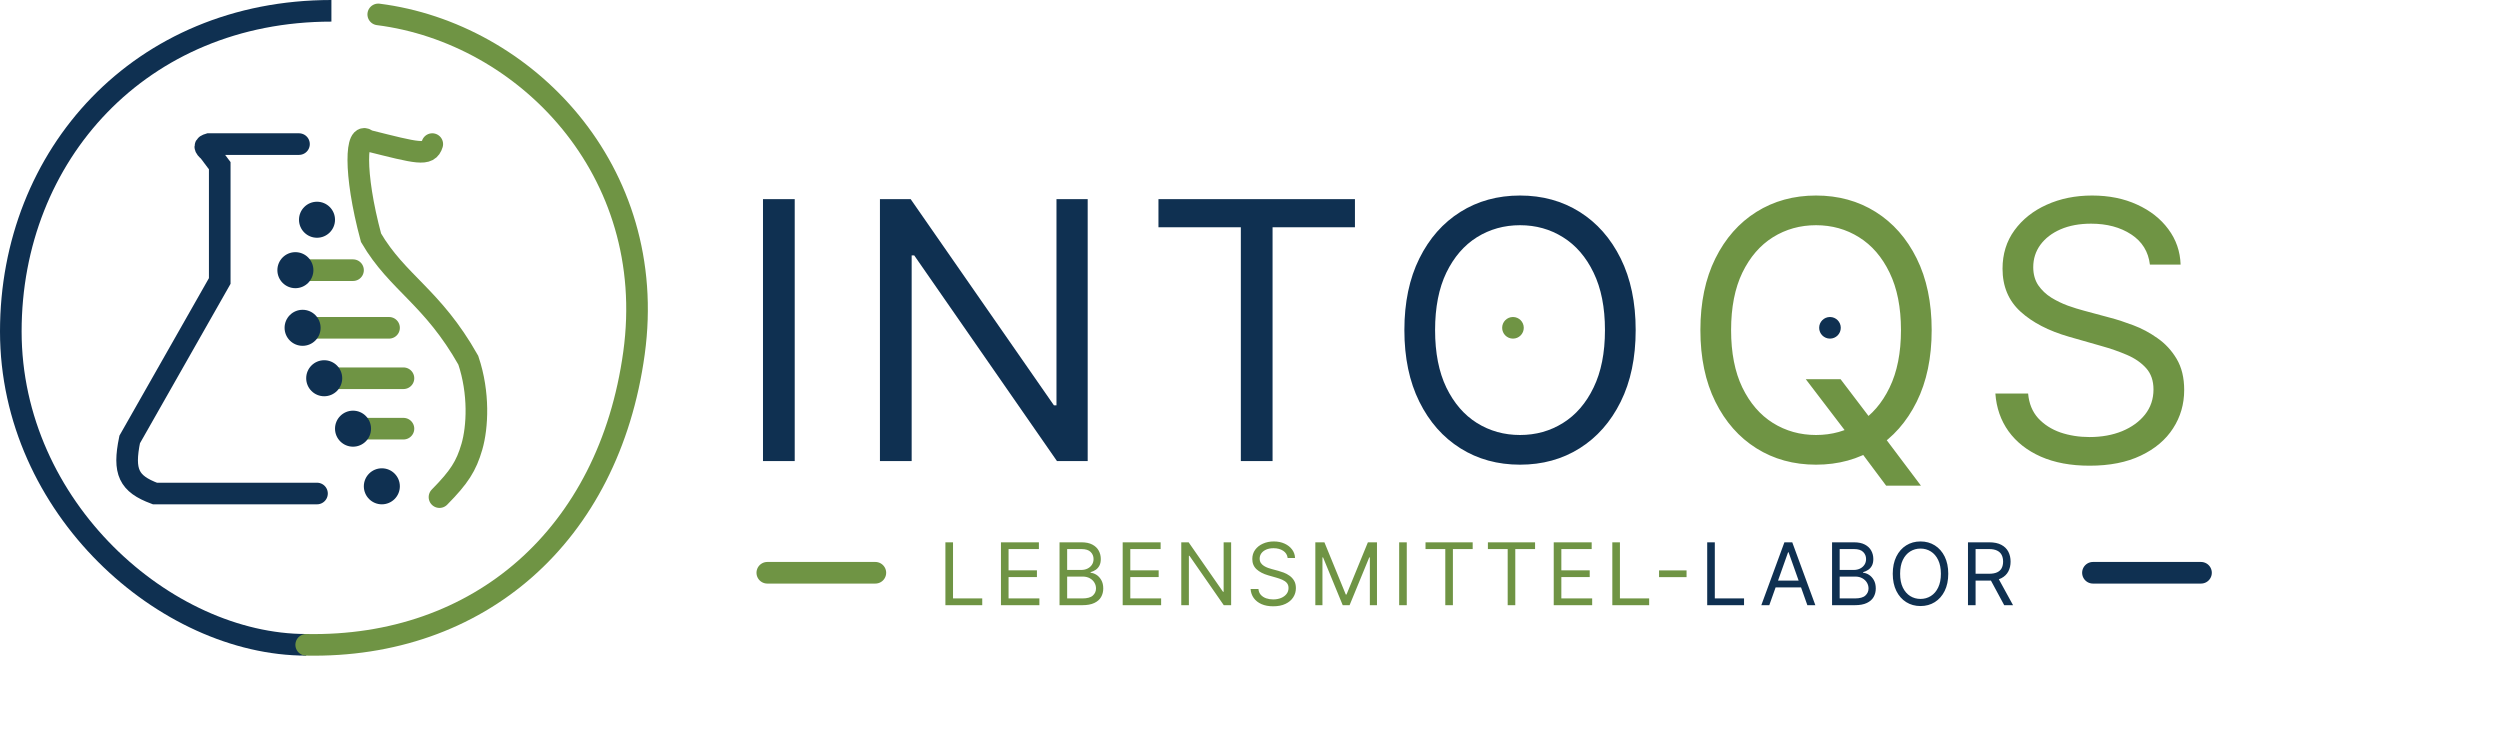
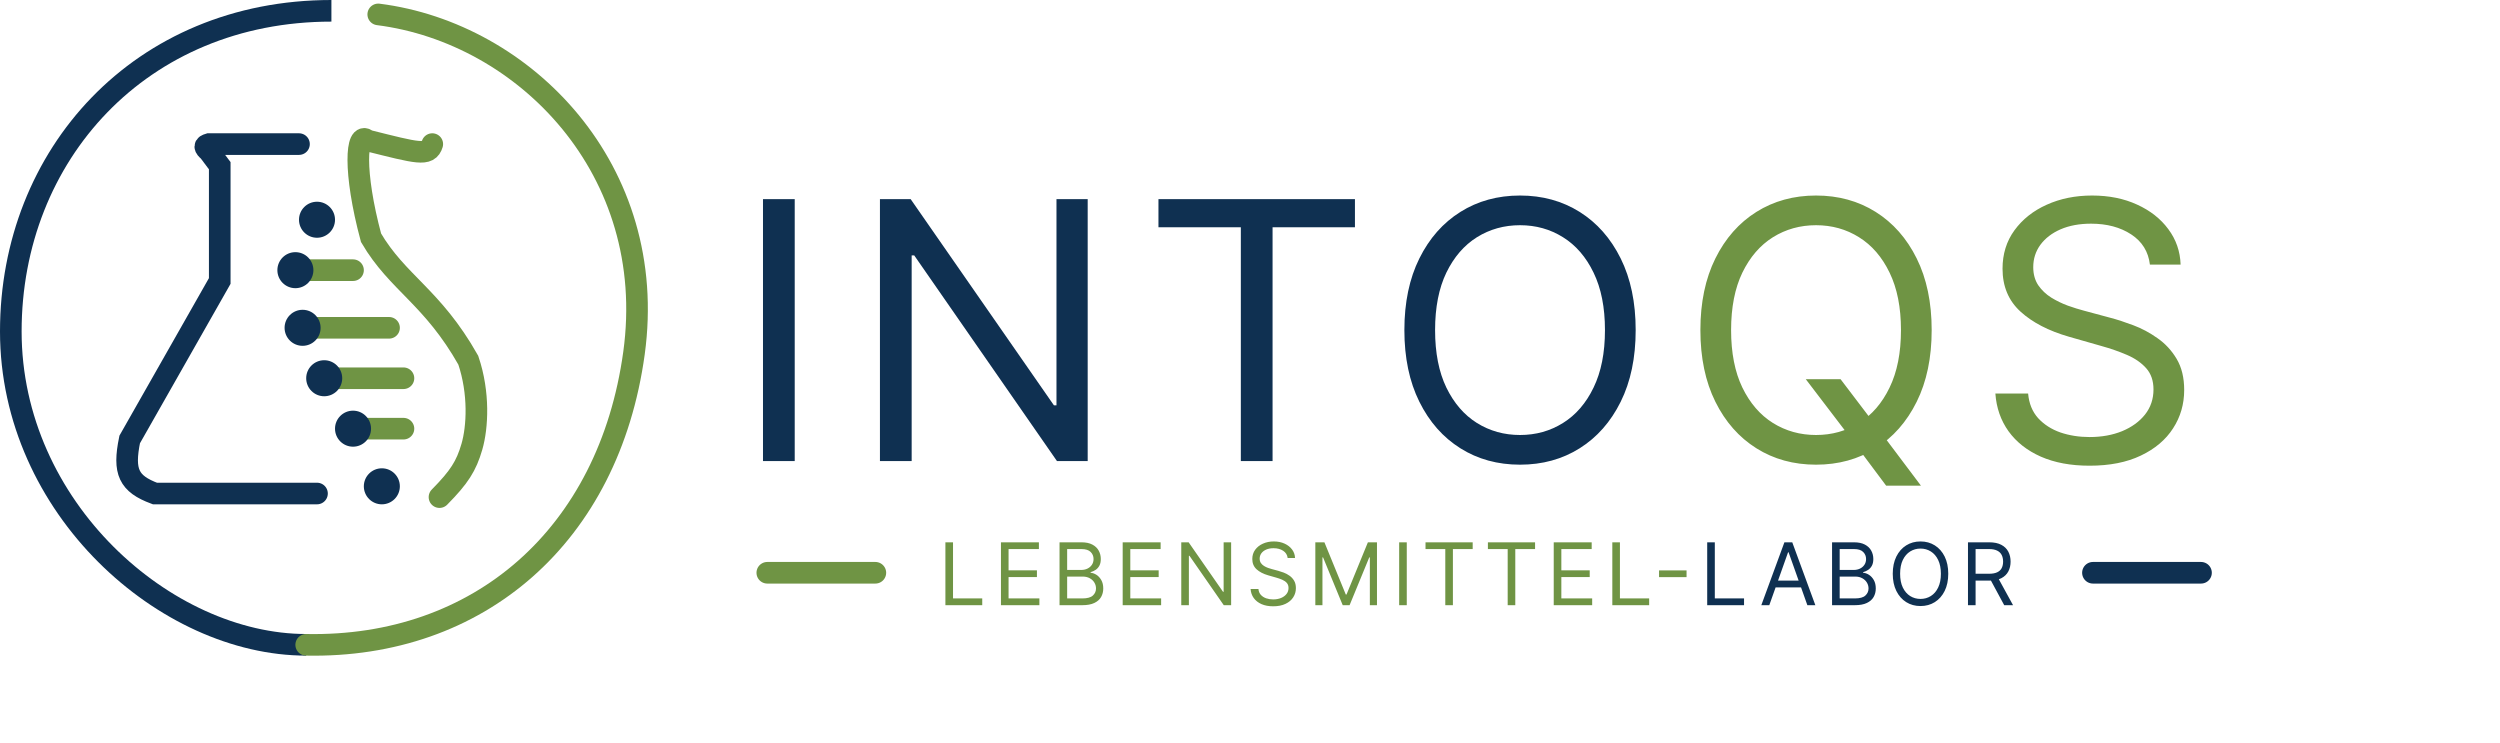
<svg xmlns="http://www.w3.org/2000/svg" width="347" height="103" viewBox="0 0 347 103" fill="none">
  <path d="M60 20C59.488 21.703 57.997 21.25 51 19.5C49.436 18.04 49.018 23.783 51.5 33C55.175 39.282 60.02 41.176 65 50C66.543 54.568 66.282 59.303 65.5 62C64.718 64.697 63.737 66.226 61 69" stroke="#6F9444" stroke-width="3" stroke-linecap="round" />
  <path d="M41 37.5H49" stroke="#6F9444" stroke-width="3" stroke-linecap="round" />
  <path d="M42 45.5H54M45 52.5H56M49.5 59.5H56" stroke="#6F9444" stroke-width="3" stroke-linecap="round" />
  <path d="M41.5 20H29C28.333 20.2 28.318 20.412 29 21L30.5 23V39L18 61C17.076 65.505 17.86 67.141 21.5 68.5H44" stroke="#0F3051" stroke-width="3" stroke-linecap="round" />
  <circle cx="44" cy="30.5" r="2.5" fill="#0F3051" />
  <circle cx="41" cy="37.5" r="2.5" fill="#0F3051" />
  <circle cx="42" cy="45.5" r="2.5" fill="#0F3051" />
  <circle cx="45" cy="52.5" r="2.5" fill="#0F3051" />
  <circle cx="49" cy="59.5" r="2.5" fill="#0F3051" />
  <path d="M42.5 89.5C23 89.5 1.5 70.5 1.5 46C1.5 21.5 19.5 1.5 46 1.5" stroke="#0F3051" stroke-width="3" />
  <path d="M52.5 2C72.866 4.584 91.485 23.617 88 49C84.515 74.383 66.423 89.974 42.5 89.5" stroke="#6F9444" stroke-width="3" stroke-linecap="round" />
  <circle cx="53" cy="67.5" r="2.5" fill="#0F3051" />
  <path d="M110.307 27.636V64H105.903V27.636H110.307ZM150.971 27.636V64H146.71L126.894 35.449H126.539V64H122.136V27.636H126.397L146.284 56.258H146.639V27.636H150.971ZM160.794 31.543V27.636H188.066V31.543H176.632V64H172.228V31.543H160.794ZM227.031 45.818C227.031 49.653 226.338 52.968 224.953 55.761C223.568 58.555 221.668 60.709 219.254 62.224C216.839 63.74 214.081 64.497 210.979 64.497C207.878 64.497 205.12 63.74 202.705 62.224C200.29 60.709 198.391 58.555 197.006 55.761C195.621 52.968 194.928 49.653 194.928 45.818C194.928 41.983 195.621 38.669 197.006 35.875C198.391 33.081 200.29 30.927 202.705 29.412C205.12 27.897 207.878 27.139 210.979 27.139C214.081 27.139 216.839 27.897 219.254 29.412C221.668 30.927 223.568 33.081 224.953 35.875C226.338 38.669 227.031 41.983 227.031 45.818ZM222.769 45.818C222.769 42.669 222.242 40.012 221.189 37.846C220.147 35.68 218.733 34.04 216.945 32.928C215.17 31.815 213.181 31.259 210.979 31.259C208.778 31.259 206.783 31.815 204.996 32.928C203.22 34.04 201.806 35.68 200.752 37.846C199.71 40.012 199.19 42.669 199.19 45.818C199.19 48.967 199.71 51.624 200.752 53.791C201.806 55.957 203.22 57.596 204.996 58.709C206.783 59.822 208.778 60.378 210.979 60.378C213.181 60.378 215.17 59.822 216.945 58.709C218.733 57.596 220.147 55.957 221.189 53.791C222.242 51.624 222.769 48.967 222.769 45.818ZM236.96 84V75.273H238.016V83.062H242.073V84H236.96ZM245.578 84H244.47L247.675 75.273H248.766L251.97 84H250.862L248.254 76.653H248.186L245.578 84ZM245.987 80.591H250.453V81.528H245.987V80.591ZM254.29 84V75.273H257.341C257.949 75.273 258.45 75.378 258.845 75.588C259.24 75.796 259.534 76.075 259.727 76.428C259.92 76.777 260.017 77.165 260.017 77.591C260.017 77.966 259.95 78.276 259.817 78.52C259.686 78.764 259.513 78.957 259.297 79.099C259.084 79.242 258.852 79.347 258.602 79.415V79.5C258.869 79.517 259.138 79.611 259.408 79.781C259.678 79.952 259.903 80.196 260.085 80.514C260.267 80.832 260.358 81.222 260.358 81.682C260.358 82.119 260.259 82.513 260.06 82.862C259.861 83.212 259.547 83.489 259.118 83.693C258.689 83.898 258.131 84 257.443 84H254.29ZM255.347 83.062H257.443C258.134 83.062 258.624 82.929 258.913 82.662C259.206 82.392 259.352 82.065 259.352 81.682C259.352 81.386 259.277 81.114 259.126 80.864C258.976 80.611 258.761 80.409 258.483 80.258C258.205 80.105 257.875 80.028 257.494 80.028H255.347V83.062ZM255.347 79.108H257.307C257.625 79.108 257.912 79.046 258.168 78.921C258.426 78.796 258.631 78.619 258.781 78.392C258.935 78.165 259.011 77.898 259.011 77.591C259.011 77.207 258.878 76.882 258.611 76.615C258.344 76.345 257.92 76.21 257.341 76.21H255.347V79.108ZM270.418 79.636C270.418 80.557 270.252 81.352 269.92 82.023C269.587 82.693 269.131 83.21 268.552 83.574C267.972 83.938 267.31 84.119 266.566 84.119C265.822 84.119 265.16 83.938 264.58 83.574C264 83.21 263.545 82.693 263.212 82.023C262.88 81.352 262.714 80.557 262.714 79.636C262.714 78.716 262.88 77.921 263.212 77.25C263.545 76.579 264 76.062 264.58 75.699C265.16 75.335 265.822 75.153 266.566 75.153C267.31 75.153 267.972 75.335 268.552 75.699C269.131 76.062 269.587 76.579 269.92 77.25C270.252 77.921 270.418 78.716 270.418 79.636ZM269.395 79.636C269.395 78.881 269.269 78.243 269.016 77.723C268.766 77.203 268.427 76.81 267.998 76.543C267.572 76.276 267.094 76.142 266.566 76.142C266.037 76.142 265.559 76.276 265.13 76.543C264.704 76.81 264.364 77.203 264.111 77.723C263.861 78.243 263.736 78.881 263.736 79.636C263.736 80.392 263.861 81.03 264.111 81.55C264.364 82.07 264.704 82.463 265.13 82.73C265.559 82.997 266.037 83.131 266.566 83.131C267.094 83.131 267.572 82.997 267.998 82.73C268.427 82.463 268.766 82.07 269.016 81.55C269.269 81.03 269.395 80.392 269.395 79.636ZM273.155 84V75.273H276.104C276.786 75.273 277.345 75.389 277.783 75.622C278.22 75.852 278.544 76.169 278.755 76.572C278.965 76.976 279.07 77.435 279.07 77.949C279.07 78.463 278.965 78.919 278.755 79.317C278.544 79.715 278.222 80.027 277.787 80.254C277.353 80.479 276.797 80.591 276.121 80.591H273.735V79.636H276.087C276.553 79.636 276.928 79.568 277.212 79.432C277.499 79.296 277.706 79.102 277.834 78.852C277.965 78.599 278.03 78.298 278.03 77.949C278.03 77.599 277.965 77.294 277.834 77.033C277.703 76.771 277.495 76.57 277.208 76.428C276.921 76.283 276.541 76.21 276.07 76.21H274.212V84H273.155ZM277.263 80.079L279.411 84H278.184L276.07 80.079H277.263Z" fill="#0F3051" />
  <path d="M250.645 52.636H255.474L259.523 57.963L260.588 59.383L266.625 67.409H261.795L257.818 62.082L256.824 60.733L250.645 52.636ZM268.116 45.818C268.116 49.653 267.424 52.968 266.039 55.761C264.654 58.555 262.754 60.709 260.339 62.224C257.925 63.74 255.167 64.497 252.065 64.497C248.964 64.497 246.206 63.74 243.791 62.224C241.376 60.709 239.477 58.555 238.092 55.761C236.707 52.968 236.014 49.653 236.014 45.818C236.014 41.983 236.707 38.669 238.092 35.875C239.477 33.081 241.376 30.927 243.791 29.412C246.206 27.897 248.964 27.139 252.065 27.139C255.167 27.139 257.925 27.897 260.339 29.412C262.754 30.927 264.654 33.081 266.039 35.875C267.424 38.669 268.116 41.983 268.116 45.818ZM263.855 45.818C263.855 42.669 263.328 40.012 262.275 37.846C261.233 35.68 259.819 34.04 258.031 32.928C256.256 31.815 254.267 31.259 252.065 31.259C249.864 31.259 247.869 31.815 246.082 32.928C244.306 34.04 242.892 35.68 241.838 37.846C240.796 40.012 240.276 42.669 240.276 45.818C240.276 48.967 240.796 51.624 241.838 53.791C242.892 55.957 244.306 57.596 246.082 58.709C247.869 59.822 249.864 60.378 252.065 60.378C254.267 60.378 256.256 59.822 258.031 58.709C259.819 57.596 261.233 55.957 262.275 53.791C263.328 51.624 263.855 48.967 263.855 45.818ZM298.407 36.727C298.194 34.928 297.33 33.531 295.815 32.537C294.299 31.543 292.441 31.046 290.239 31.046C288.629 31.046 287.221 31.306 286.013 31.827C284.818 32.347 283.883 33.064 283.208 33.975C282.545 34.887 282.214 35.922 282.214 37.082C282.214 38.053 282.445 38.888 282.906 39.586C283.38 40.273 283.983 40.847 284.717 41.308C285.451 41.758 286.221 42.131 287.026 42.427C287.83 42.711 288.57 42.942 289.245 43.119L292.938 44.114C293.885 44.362 294.939 44.706 296.099 45.144C297.271 45.581 298.389 46.179 299.455 46.937C300.532 47.682 301.42 48.641 302.118 49.813C302.816 50.985 303.165 52.423 303.165 54.128C303.165 56.093 302.651 57.868 301.621 59.455C300.603 61.041 299.111 62.301 297.146 63.236C295.193 64.172 292.82 64.639 290.026 64.639C287.422 64.639 285.167 64.219 283.261 63.379C281.367 62.538 279.876 61.366 278.787 59.863C277.71 58.36 277.1 56.614 276.958 54.625H281.504C281.622 55.998 282.084 57.135 282.888 58.034C283.705 58.922 284.735 59.585 285.978 60.023C287.233 60.449 288.582 60.662 290.026 60.662C291.707 60.662 293.216 60.39 294.554 59.845C295.892 59.289 296.951 58.519 297.732 57.537C298.513 56.543 298.904 55.383 298.904 54.057C298.904 52.849 298.567 51.867 297.892 51.109C297.217 50.352 296.33 49.736 295.229 49.263C294.128 48.789 292.938 48.375 291.66 48.02L287.185 46.742C284.344 45.925 282.095 44.759 280.438 43.244C278.781 41.728 277.952 39.746 277.952 37.295C277.952 35.26 278.503 33.484 279.604 31.969C280.716 30.442 282.208 29.258 284.078 28.418C285.96 27.565 288.061 27.139 290.381 27.139C292.725 27.139 294.808 27.559 296.631 28.4C298.454 29.229 299.898 30.365 300.964 31.809C302.041 33.253 302.609 34.892 302.668 36.727H298.407ZM131.222 84V75.273H132.279V83.062H136.335V84H131.222ZM138.932 84V75.273H144.199V76.21H139.989V79.159H143.926V80.097H139.989V83.062H144.267V84H138.932ZM147.064 84V75.273H150.115C150.723 75.273 151.224 75.378 151.619 75.588C152.014 75.796 152.308 76.075 152.501 76.428C152.694 76.777 152.791 77.165 152.791 77.591C152.791 77.966 152.724 78.276 152.591 78.52C152.46 78.764 152.287 78.957 152.071 79.099C151.858 79.242 151.626 79.347 151.376 79.415V79.5C151.643 79.517 151.912 79.611 152.182 79.781C152.451 79.952 152.677 80.196 152.859 80.514C153.041 80.832 153.132 81.222 153.132 81.682C153.132 82.119 153.032 82.513 152.834 82.862C152.635 83.212 152.321 83.489 151.892 83.693C151.463 83.898 150.905 84 150.217 84H147.064ZM148.121 83.062H150.217C150.907 83.062 151.397 82.929 151.687 82.662C151.98 82.392 152.126 82.065 152.126 81.682C152.126 81.386 152.051 81.114 151.9 80.864C151.75 80.611 151.535 80.409 151.257 80.258C150.978 80.105 150.649 80.028 150.268 80.028H148.121V83.062ZM148.121 79.108H150.081C150.399 79.108 150.686 79.046 150.942 78.921C151.2 78.796 151.405 78.619 151.555 78.392C151.709 78.165 151.785 77.898 151.785 77.591C151.785 77.207 151.652 76.882 151.385 76.615C151.118 76.345 150.694 76.21 150.115 76.21H148.121V79.108ZM155.828 84V75.273H161.095V76.21H156.885V79.159H160.823V80.097H156.885V83.062H161.164V84H155.828ZM170.881 75.273V84H169.858L165.102 77.148H165.017V84H163.96V75.273H164.983L169.756 82.142H169.841V75.273H170.881ZM178.728 77.454C178.677 77.023 178.47 76.688 178.106 76.449C177.742 76.21 177.296 76.091 176.768 76.091C176.382 76.091 176.043 76.153 175.754 76.278C175.467 76.403 175.242 76.575 175.08 76.794C174.921 77.013 174.842 77.261 174.842 77.54C174.842 77.773 174.897 77.973 175.008 78.141C175.122 78.305 175.266 78.443 175.443 78.554C175.619 78.662 175.803 78.751 175.997 78.822C176.19 78.891 176.367 78.946 176.529 78.989L177.416 79.227C177.643 79.287 177.896 79.369 178.174 79.474C178.455 79.579 178.724 79.723 178.98 79.905C179.238 80.084 179.451 80.314 179.619 80.595C179.786 80.876 179.87 81.222 179.87 81.631C179.87 82.102 179.747 82.528 179.499 82.909C179.255 83.29 178.897 83.592 178.426 83.817C177.957 84.041 177.387 84.153 176.717 84.153C176.092 84.153 175.551 84.053 175.093 83.851C174.639 83.649 174.281 83.368 174.019 83.007C173.761 82.646 173.614 82.227 173.58 81.75H174.671C174.7 82.079 174.811 82.352 175.004 82.568C175.2 82.781 175.447 82.94 175.745 83.046C176.046 83.148 176.37 83.199 176.717 83.199C177.12 83.199 177.482 83.133 177.803 83.003C178.124 82.869 178.379 82.685 178.566 82.449C178.754 82.21 178.847 81.932 178.847 81.614C178.847 81.324 178.766 81.088 178.605 80.906C178.443 80.724 178.23 80.577 177.965 80.463C177.701 80.349 177.416 80.25 177.109 80.165L176.035 79.858C175.353 79.662 174.813 79.382 174.416 79.019C174.018 78.655 173.819 78.179 173.819 77.591C173.819 77.102 173.951 76.676 174.215 76.312C174.482 75.946 174.84 75.662 175.289 75.46C175.741 75.256 176.245 75.153 176.802 75.153C177.364 75.153 177.864 75.254 178.302 75.456C178.739 75.655 179.086 75.928 179.342 76.274C179.6 76.621 179.737 77.014 179.751 77.454H178.728ZM182.568 75.273H183.829L186.795 82.517H186.897L189.863 75.273H191.125V84H190.136V77.369H190.051L187.323 84H186.369L183.642 77.369H183.556V84H182.568V75.273ZM195.26 75.273V84H194.204V75.273H195.26ZM197.862 76.21V75.273H204.408V76.21H201.663V84H200.606V76.21H197.862ZM206.521 76.21V75.273H213.067V76.21H210.322V84H209.266V76.21H206.521ZM215.658 84V75.273H220.925V76.21H216.715V79.159H220.652V80.097H216.715V83.062H220.993V84H215.658ZM223.79 84V75.273H224.846V83.062H228.903V84H223.79ZM234.094 79.168V80.105H230.276V79.168H234.094Z" fill="#6F9444" />
  <path d="M106.5 79.5H121.5" stroke="#6F9444" stroke-width="3" stroke-linecap="round" />
  <path d="M290.5 79.5H305.5" stroke="#0F3051" stroke-width="3" stroke-linecap="round" />
-   <circle cx="210" cy="45.5" r="1.5" fill="#6F9444" />
-   <circle cx="254" cy="45.5" r="1.5" fill="#0F3051" />
</svg>
